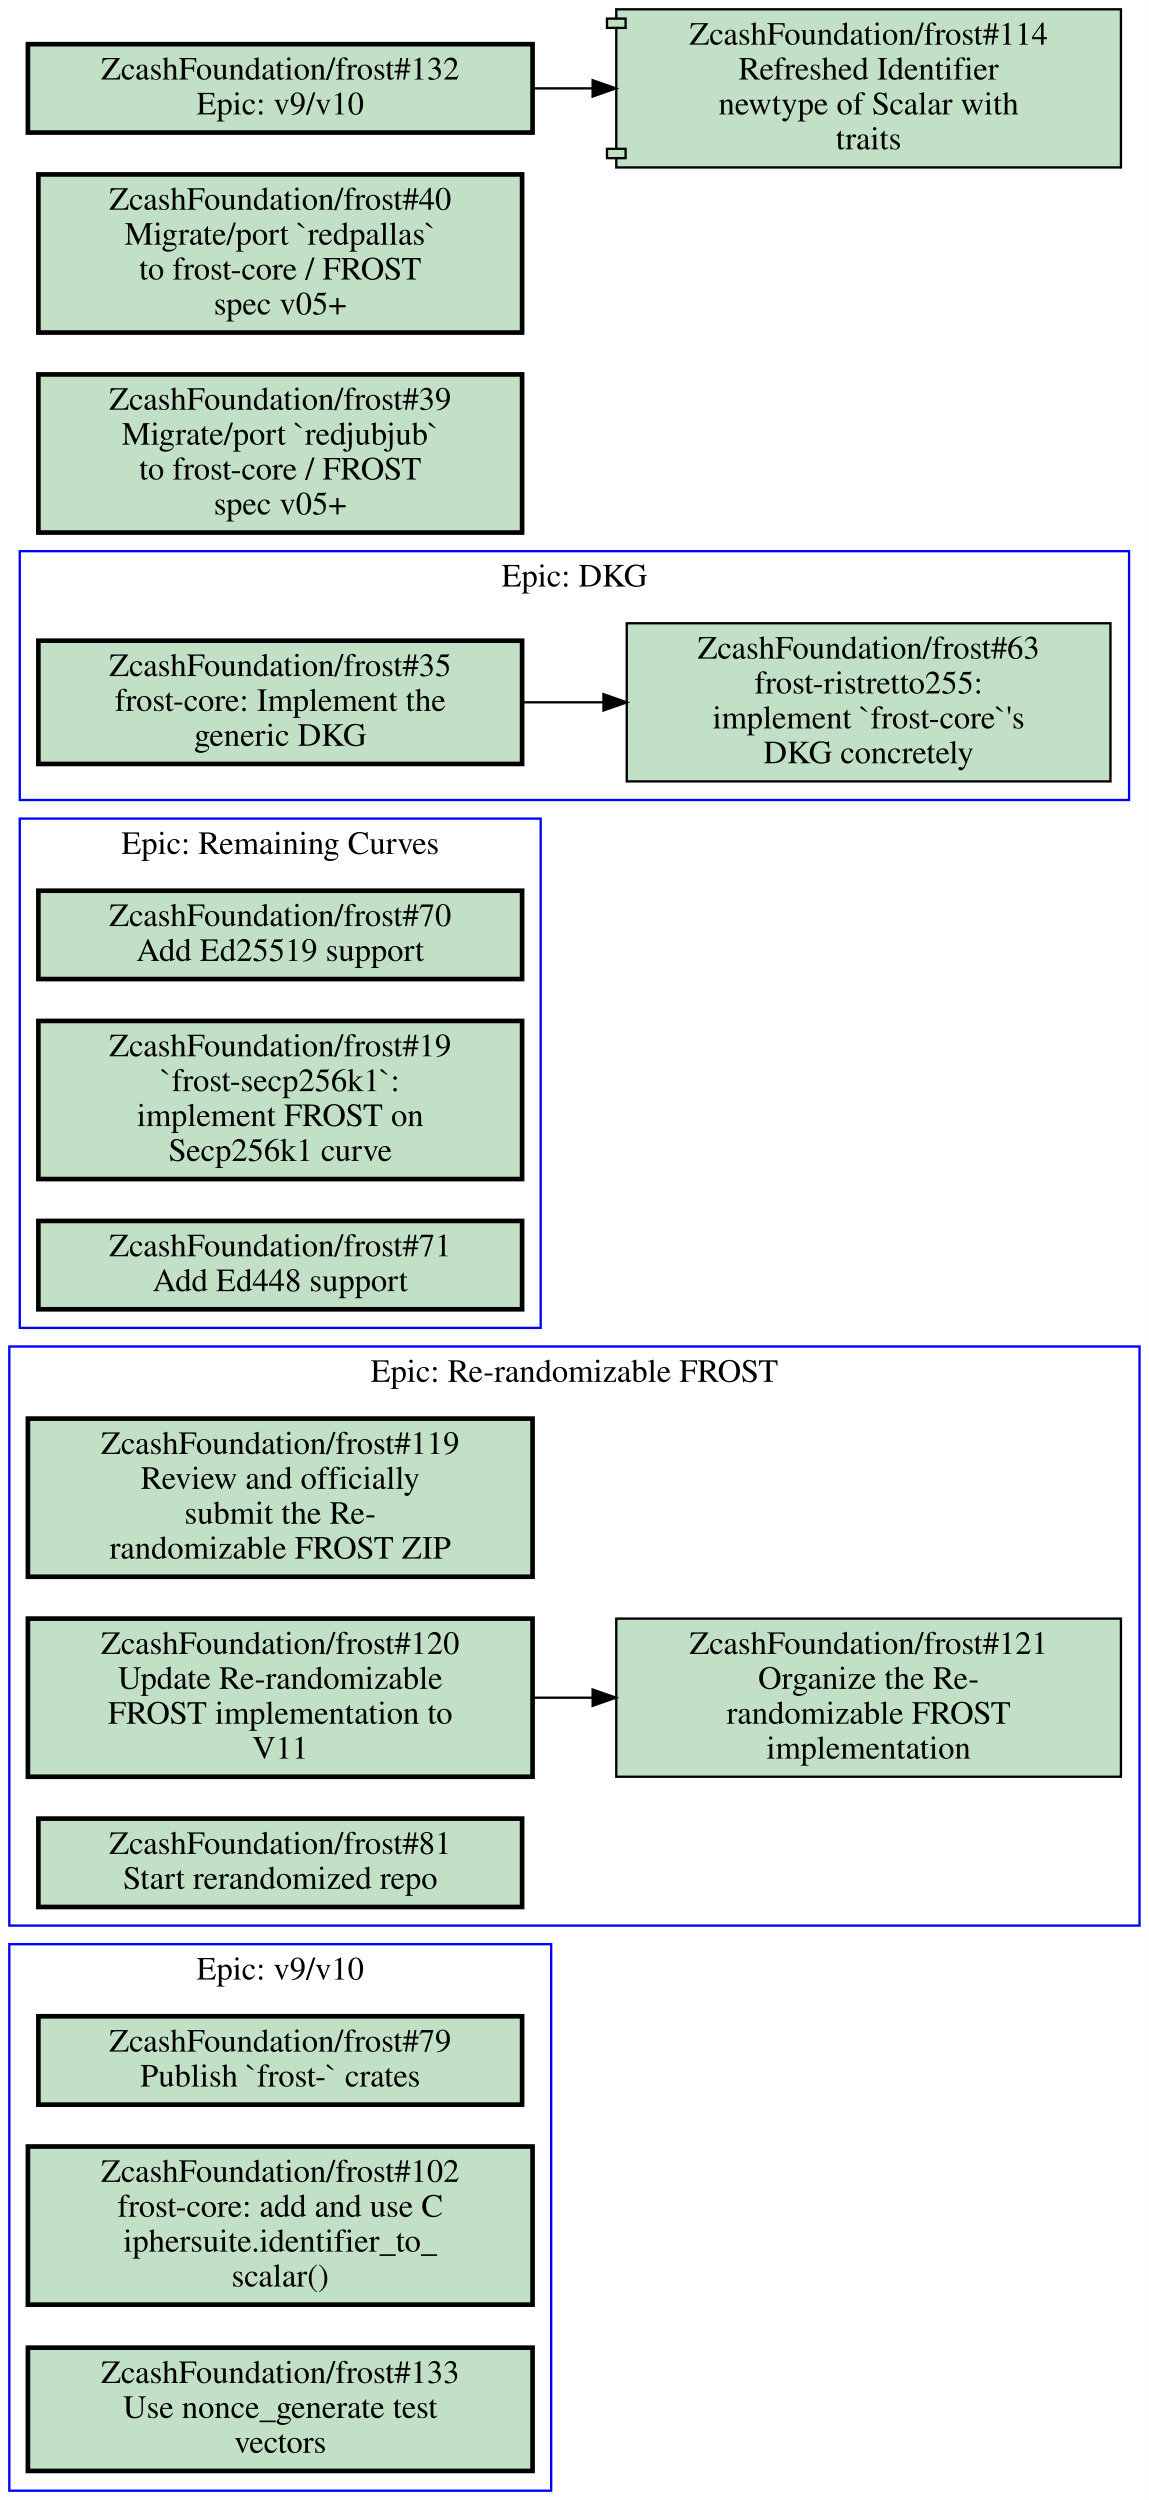
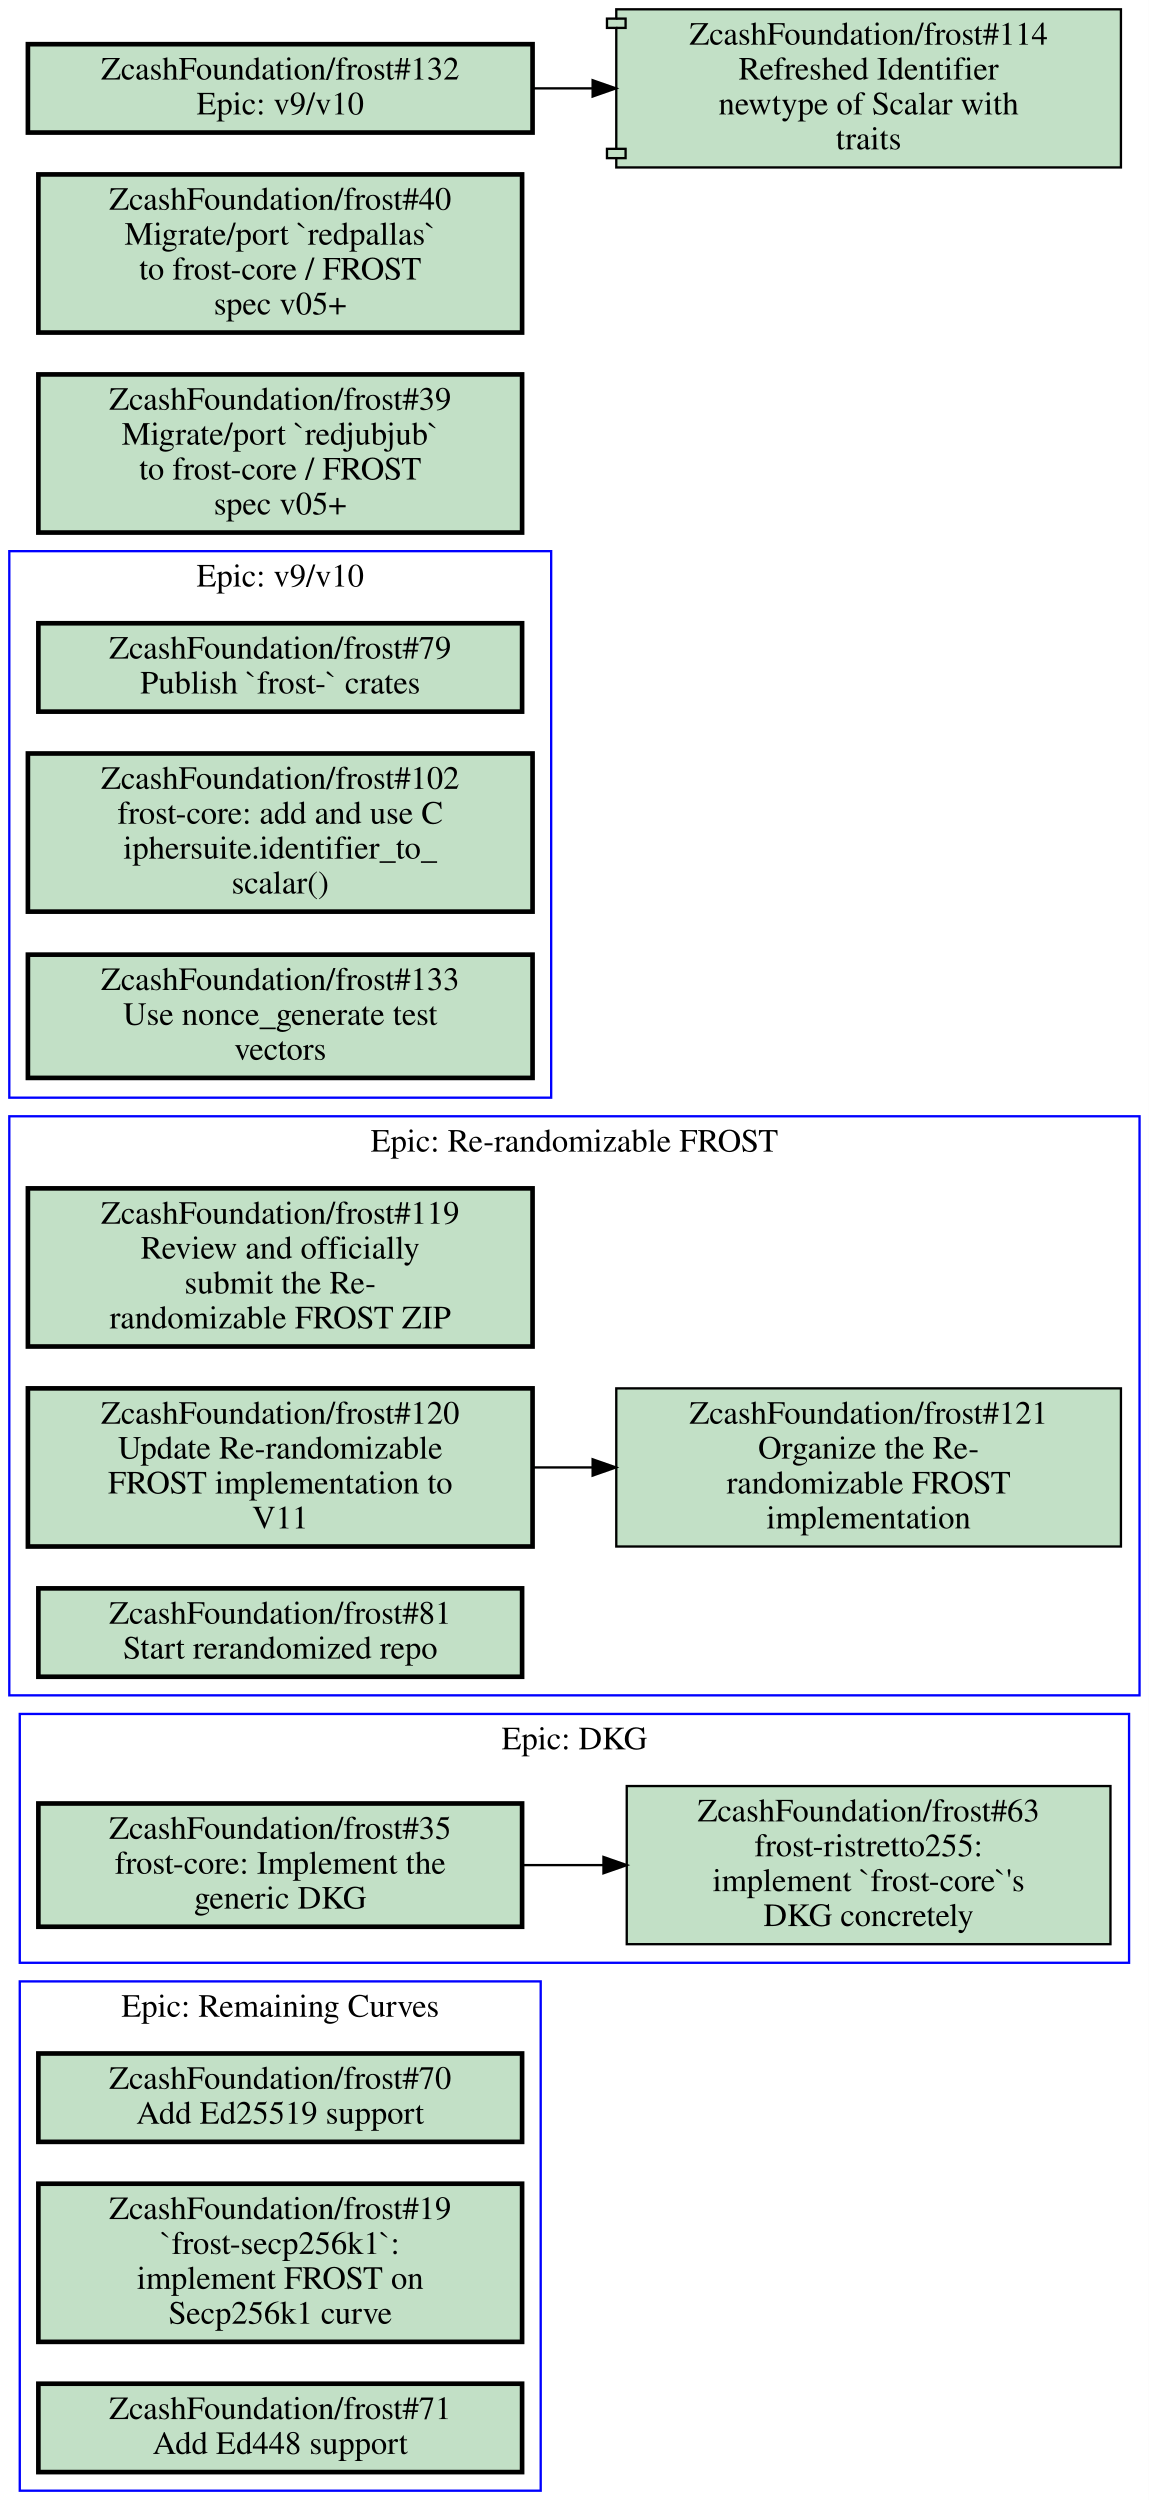
<svg xmlns="http://www.w3.org/2000/svg" xmlns:xlink="http://www.w3.org/1999/xlink" width="494pt" height="1075pt" viewBox="0.00 0.00 494.00 1075.00">
  <g id="graph0" class="graph" transform="scale(1 1) rotate(0) translate(4 1071)">
    <polygon fill="#ffffff" stroke="transparent" points="-4,4 -4,-1071 490,-1071 490,4 -4,4" />
    <g id="clust1" class="cluster">
-       <polygon fill="none" stroke="#0000ff" points="4.5,-500 4.5,-719 228.5,-719 228.5,-500 4.5,-500" />
-       <text text-anchor="middle" x="116.5" y="-703.8" font-family="Times,serif" font-size="14.00" fill="#000000">Epic: Remaining Curves</text>
+       <polygon fill="none" stroke="#0000ff" points="4.5,-227 4.5,-334 481.5,-334 481.5,-227 4.5,-227" />
+       <text text-anchor="middle" x="243" y="-318.8" font-family="Times,serif" font-size="14.00" fill="#000000">Epic: DKG</text>
    </g>
    <g id="clust2" class="cluster">
-       <polygon fill="none" stroke="#0000ff" points="0,0 0,-235 233,-235 233,0 0,0" />
-       <text text-anchor="middle" x="116.5" y="-219.8" font-family="Times,serif" font-size="14.00" fill="#000000">Epic: v9/v10</text>
+       <polygon fill="none" stroke="#0000ff" points="4.5,0 4.5,-219 228.5,-219 228.5,0 4.5,0" />
+       <text text-anchor="middle" x="116.5" y="-203.8" font-family="Times,serif" font-size="14.00" fill="#000000">Epic: Remaining Curves</text>
    </g>
    <g id="clust3" class="cluster">
-       <polygon fill="none" stroke="#0000ff" points="0,-243 0,-492 486,-492 486,-243 0,-243" />
-       <text text-anchor="middle" x="243" y="-476.8" font-family="Times,serif" font-size="14.00" fill="#000000">Epic: Re-randomizable FROST</text>
+       <polygon fill="none" stroke="#0000ff" points="0,-342 0,-591 486,-591 486,-342 0,-342" />
+       <text text-anchor="middle" x="243" y="-575.8" font-family="Times,serif" font-size="14.00" fill="#000000">Epic: Re-randomizable FROST</text>
    </g>
    <g id="clust4" class="cluster">
-       <polygon fill="none" stroke="#0000ff" points="4.5,-727 4.5,-834 481.5,-834 481.5,-727 4.5,-727" />
-       <text text-anchor="middle" x="243" y="-818.8" font-family="Times,serif" font-size="14.00" fill="#000000">Epic: DKG</text>
+       <polygon fill="none" stroke="#0000ff" points="0,-599 0,-834 233,-834 233,-599 0,-599" />
+       <text text-anchor="middle" x="116.5" y="-818.8" font-family="Times,serif" font-size="14.00" fill="#000000">Epic: v9/v10</text>
    </g>
    <g id="node1" class="node open">
      <g id="a_node1">
-         <a xlink:href="https://github.com/ZcashFoundation/frost/issues/70" xlink:title="ZcashFoundation/frost#70&#10;Add Ed25519 support" target="_blank">
-           <polygon fill="#c2e0c6" stroke="#000000" stroke-width="2" points="220.5,-688 12.5,-688 12.5,-650 220.5,-650 220.5,-688" />
-           <text text-anchor="middle" x="116.5" y="-672.8" font-family="Times,serif" font-size="14.00" fill="#000000">ZcashFoundation/frost#70</text>
-           <text text-anchor="middle" x="116.5" y="-657.8" font-family="Times,serif" font-size="14.00" fill="#000000">Add Ed25519 support</text>
+         <a xlink:href="https://github.com/ZcashFoundation/frost/issues/35" xlink:title="ZcashFoundation/frost#35&#10;frost-core: Implement the&#10;generic DKG" target="_blank">
+           <polygon fill="#c2e0c6" stroke="#000000" stroke-width="2" points="220.5,-295.5 12.5,-295.5 12.5,-242.5 220.5,-242.5 220.5,-295.5" />
+           <text text-anchor="middle" x="116.5" y="-280.3" font-family="Times,serif" font-size="14.00" fill="#000000">ZcashFoundation/frost#35</text>
+           <text text-anchor="middle" x="116.5" y="-265.3" font-family="Times,serif" font-size="14.00" fill="#000000">frost-core: Implement the</text>
+           <text text-anchor="middle" x="116.5" y="-250.3" font-family="Times,serif" font-size="14.00" fill="#000000">generic DKG</text>
        </a>
      </g>
    </g>
    <g id="node2" class="node open">
      <g id="a_node2">
-         <a xlink:href="https://github.com/ZcashFoundation/frost/issues/19" xlink:title="ZcashFoundation/frost#19&#10;`frost-secp256k1`:&#10;implement FROST on&#10;Secp256k1 curve" target="_blank">
-           <polygon fill="#c2e0c6" stroke="#000000" stroke-width="2" points="220.5,-632 12.5,-632 12.5,-564 220.5,-564 220.5,-632" />
-           <text text-anchor="middle" x="116.5" y="-616.8" font-family="Times,serif" font-size="14.00" fill="#000000">ZcashFoundation/frost#19</text>
-           <text text-anchor="middle" x="116.5" y="-601.8" font-family="Times,serif" font-size="14.00" fill="#000000">`frost-secp256k1`:</text>
-           <text text-anchor="middle" x="116.5" y="-586.8" font-family="Times,serif" font-size="14.00" fill="#000000">implement FROST on</text>
-           <text text-anchor="middle" x="116.5" y="-571.8" font-family="Times,serif" font-size="14.00" fill="#000000">Secp256k1 curve</text>
+         <a xlink:href="https://github.com/ZcashFoundation/frost/issues/63" xlink:title="ZcashFoundation/frost#63&#10;frost-ristretto255:&#10;implement `frost-core`'s&#10;DKG concretely" target="_blank">
+           <polygon fill="#c2e0c6" stroke="#000000" points="473.5,-303 265.5,-303 265.5,-235 473.5,-235 473.5,-303" />
+           <text text-anchor="middle" x="369.5" y="-287.8" font-family="Times,serif" font-size="14.00" fill="#000000">ZcashFoundation/frost#63</text>
+           <text text-anchor="middle" x="369.5" y="-272.8" font-family="Times,serif" font-size="14.00" fill="#000000">frost-ristretto255:</text>
+           <text text-anchor="middle" x="369.5" y="-257.8" font-family="Times,serif" font-size="14.00" fill="#000000">implement `frost-core`'s</text>
+           <text text-anchor="middle" x="369.5" y="-242.8" font-family="Times,serif" font-size="14.00" fill="#000000">DKG concretely</text>
        </a>
      </g>
    </g>
+     <g id="edge1" class="edge">
+       <path fill="none" stroke="#000000" d="M220.5,-269C231.99,-269 243.74,-269 255.34,-269" />
+       <polygon fill="#000000" stroke="#000000" points="255.49,-272.5 265.49,-269 255.49,-265.5 255.49,-272.5" />
+     </g>
    <g id="node3" class="node open">
      <g id="a_node3">
-         <a xlink:href="https://github.com/ZcashFoundation/frost/issues/71" xlink:title="ZcashFoundation/frost#71&#10;Add Ed448 support" target="_blank">
-           <polygon fill="#c2e0c6" stroke="#000000" stroke-width="2" points="220.5,-546 12.5,-546 12.5,-508 220.5,-508 220.5,-546" />
-           <text text-anchor="middle" x="116.5" y="-530.8" font-family="Times,serif" font-size="14.00" fill="#000000">ZcashFoundation/frost#71</text>
-           <text text-anchor="middle" x="116.5" y="-515.8" font-family="Times,serif" font-size="14.00" fill="#000000">Add Ed448 support</text>
+         <a xlink:href="https://github.com/ZcashFoundation/frost/issues/70" xlink:title="ZcashFoundation/frost#70&#10;Add Ed25519 support" target="_blank">
+           <polygon fill="#c2e0c6" stroke="#000000" stroke-width="2" points="220.5,-188 12.5,-188 12.5,-150 220.5,-150 220.5,-188" />
+           <text text-anchor="middle" x="116.5" y="-172.8" font-family="Times,serif" font-size="14.00" fill="#000000">ZcashFoundation/frost#70</text>
+           <text text-anchor="middle" x="116.5" y="-157.8" font-family="Times,serif" font-size="14.00" fill="#000000">Add Ed25519 support</text>
        </a>
      </g>
    </g>
    <g id="node4" class="node open">
      <g id="a_node4">
-         <a xlink:href="https://github.com/ZcashFoundation/frost/issues/79" xlink:title="ZcashFoundation/frost#79&#10;Publish `frost-` crates" target="_blank">
-           <polygon fill="#c2e0c6" stroke="#000000" stroke-width="2" points="220.5,-204 12.5,-204 12.5,-166 220.5,-166 220.5,-204" />
-           <text text-anchor="middle" x="116.5" y="-188.8" font-family="Times,serif" font-size="14.00" fill="#000000">ZcashFoundation/frost#79</text>
-           <text text-anchor="middle" x="116.5" y="-173.8" font-family="Times,serif" font-size="14.00" fill="#000000">Publish `frost-` crates</text>
+         <a xlink:href="https://github.com/ZcashFoundation/frost/issues/19" xlink:title="ZcashFoundation/frost#19&#10;`frost-secp256k1`:&#10;implement FROST on&#10;Secp256k1 curve" target="_blank">
+           <polygon fill="#c2e0c6" stroke="#000000" stroke-width="2" points="220.5,-132 12.5,-132 12.5,-64 220.5,-64 220.5,-132" />
+           <text text-anchor="middle" x="116.5" y="-116.8" font-family="Times,serif" font-size="14.00" fill="#000000">ZcashFoundation/frost#19</text>
+           <text text-anchor="middle" x="116.5" y="-101.8" font-family="Times,serif" font-size="14.00" fill="#000000">`frost-secp256k1`:</text>
+           <text text-anchor="middle" x="116.5" y="-86.8" font-family="Times,serif" font-size="14.00" fill="#000000">implement FROST on</text>
+           <text text-anchor="middle" x="116.5" y="-71.8" font-family="Times,serif" font-size="14.00" fill="#000000">Secp256k1 curve</text>
        </a>
      </g>
    </g>
    <g id="node5" class="node open">
      <g id="a_node5">
-         <a xlink:href="https://github.com/ZcashFoundation/frost/issues/102" xlink:title="ZcashFoundation/frost#102&#10;frost-core: add and use C&#10;iphersuite.identifier_to_&#10;scalar()" target="_blank">
-           <polygon fill="#c2e0c6" stroke="#000000" stroke-width="2" points="225,-148 8,-148 8,-80 225,-80 225,-148" />
-           <text text-anchor="middle" x="116.5" y="-132.8" font-family="Times,serif" font-size="14.00" fill="#000000">ZcashFoundation/frost#102</text>
-           <text text-anchor="middle" x="116.5" y="-117.8" font-family="Times,serif" font-size="14.00" fill="#000000">frost-core: add and use C</text>
-           <text text-anchor="middle" x="116.5" y="-102.8" font-family="Times,serif" font-size="14.00" fill="#000000">iphersuite.identifier_to_</text>
-           <text text-anchor="middle" x="116.5" y="-87.8" font-family="Times,serif" font-size="14.00" fill="#000000">scalar()</text>
+         <a xlink:href="https://github.com/ZcashFoundation/frost/issues/71" xlink:title="ZcashFoundation/frost#71&#10;Add Ed448 support" target="_blank">
+           <polygon fill="#c2e0c6" stroke="#000000" stroke-width="2" points="220.5,-46 12.5,-46 12.5,-8 220.5,-8 220.5,-46" />
+           <text text-anchor="middle" x="116.5" y="-30.8" font-family="Times,serif" font-size="14.00" fill="#000000">ZcashFoundation/frost#71</text>
+           <text text-anchor="middle" x="116.5" y="-15.8" font-family="Times,serif" font-size="14.00" fill="#000000">Add Ed448 support</text>
        </a>
      </g>
    </g>
    <g id="node6" class="node open">
      <g id="a_node6">
-         <a xlink:href="https://github.com/ZcashFoundation/frost/issues/133" xlink:title="ZcashFoundation/frost#133&#10;Use nonce_generate test&#10;vectors" target="_blank">
-           <polygon fill="#c2e0c6" stroke="#000000" stroke-width="2" points="225,-61.5 8,-61.5 8,-8.5 225,-8.5 225,-61.5" />
-           <text text-anchor="middle" x="116.5" y="-46.3" font-family="Times,serif" font-size="14.00" fill="#000000">ZcashFoundation/frost#133</text>
-           <text text-anchor="middle" x="116.5" y="-31.3" font-family="Times,serif" font-size="14.00" fill="#000000">Use nonce_generate test</text>
-           <text text-anchor="middle" x="116.5" y="-16.3" font-family="Times,serif" font-size="14.00" fill="#000000">vectors</text>
+         <a xlink:href="https://github.com/ZcashFoundation/frost/issues/119" xlink:title="ZcashFoundation/frost#119&#10;Review and officially&#10;submit the Re-&#10;randomizable FROST ZIP" target="_blank">
+           <polygon fill="#c2e0c6" stroke="#000000" stroke-width="2" points="225,-560 8,-560 8,-492 225,-492 225,-560" />
+           <text text-anchor="middle" x="116.5" y="-544.8" font-family="Times,serif" font-size="14.00" fill="#000000">ZcashFoundation/frost#119</text>
+           <text text-anchor="middle" x="116.5" y="-529.8" font-family="Times,serif" font-size="14.00" fill="#000000">Review and officially</text>
+           <text text-anchor="middle" x="116.5" y="-514.8" font-family="Times,serif" font-size="14.00" fill="#000000">submit the Re-</text>
+           <text text-anchor="middle" x="116.5" y="-499.8" font-family="Times,serif" font-size="14.00" fill="#000000">randomizable FROST ZIP</text>
        </a>
      </g>
    </g>
    <g id="node7" class="node open">
      <g id="a_node7">
-         <a xlink:href="https://github.com/ZcashFoundation/frost/issues/119" xlink:title="ZcashFoundation/frost#119&#10;Review and officially&#10;submit the Re-&#10;randomizable FROST ZIP" target="_blank">
-           <polygon fill="#c2e0c6" stroke="#000000" stroke-width="2" points="225,-461 8,-461 8,-393 225,-393 225,-461" />
-           <text text-anchor="middle" x="116.5" y="-445.8" font-family="Times,serif" font-size="14.00" fill="#000000">ZcashFoundation/frost#119</text>
-           <text text-anchor="middle" x="116.5" y="-430.8" font-family="Times,serif" font-size="14.00" fill="#000000">Review and officially</text>
-           <text text-anchor="middle" x="116.5" y="-415.8" font-family="Times,serif" font-size="14.00" fill="#000000">submit the Re-</text>
-           <text text-anchor="middle" x="116.5" y="-400.8" font-family="Times,serif" font-size="14.00" fill="#000000">randomizable FROST ZIP</text>
+         <a xlink:href="https://github.com/ZcashFoundation/frost/issues/120" xlink:title="ZcashFoundation/frost#120&#10;Update Re-randomizable&#10;FROST implementation to&#10;V11" target="_blank">
+           <polygon fill="#c2e0c6" stroke="#000000" stroke-width="2" points="225,-474 8,-474 8,-406 225,-406 225,-474" />
+           <text text-anchor="middle" x="116.5" y="-458.8" font-family="Times,serif" font-size="14.00" fill="#000000">ZcashFoundation/frost#120</text>
+           <text text-anchor="middle" x="116.5" y="-443.8" font-family="Times,serif" font-size="14.00" fill="#000000">Update Re-randomizable</text>
+           <text text-anchor="middle" x="116.5" y="-428.8" font-family="Times,serif" font-size="14.00" fill="#000000">FROST implementation to</text>
+           <text text-anchor="middle" x="116.5" y="-413.8" font-family="Times,serif" font-size="14.00" fill="#000000">V11</text>
        </a>
      </g>
    </g>
    <g id="node8" class="node open">
      <g id="a_node8">
-         <a xlink:href="https://github.com/ZcashFoundation/frost/issues/120" xlink:title="ZcashFoundation/frost#120&#10;Update Re-randomizable&#10;FROST implementation to&#10;V11" target="_blank">
-           <polygon fill="#c2e0c6" stroke="#000000" stroke-width="2" points="225,-375 8,-375 8,-307 225,-307 225,-375" />
-           <text text-anchor="middle" x="116.5" y="-359.8" font-family="Times,serif" font-size="14.00" fill="#000000">ZcashFoundation/frost#120</text>
-           <text text-anchor="middle" x="116.5" y="-344.8" font-family="Times,serif" font-size="14.00" fill="#000000">Update Re-randomizable</text>
-           <text text-anchor="middle" x="116.5" y="-329.8" font-family="Times,serif" font-size="14.00" fill="#000000">FROST implementation to</text>
-           <text text-anchor="middle" x="116.5" y="-314.8" font-family="Times,serif" font-size="14.00" fill="#000000">V11</text>
+         <a xlink:href="https://github.com/ZcashFoundation/frost/issues/121" xlink:title="ZcashFoundation/frost#121&#10;Organize the Re-&#10;randomizable FROST&#10;implementation" target="_blank">
+           <polygon fill="#c2e0c6" stroke="#000000" points="478,-474 261,-474 261,-406 478,-406 478,-474" />
+           <text text-anchor="middle" x="369.5" y="-458.8" font-family="Times,serif" font-size="14.00" fill="#000000">ZcashFoundation/frost#121</text>
+           <text text-anchor="middle" x="369.5" y="-443.8" font-family="Times,serif" font-size="14.00" fill="#000000">Organize the Re-</text>
+           <text text-anchor="middle" x="369.5" y="-428.8" font-family="Times,serif" font-size="14.00" fill="#000000">randomizable FROST</text>
+           <text text-anchor="middle" x="369.5" y="-413.8" font-family="Times,serif" font-size="14.00" fill="#000000">implementation</text>
        </a>
      </g>
    </g>
+     <g id="edge2" class="edge">
+       <path fill="none" stroke="#000000" d="M225.26,-440C233.64,-440 242.13,-440 250.57,-440" />
+       <polygon fill="#000000" stroke="#000000" points="250.83,-443.5 260.83,-440 250.83,-436.5 250.83,-443.5" />
+     </g>
    <g id="node9" class="node open">
      <g id="a_node9">
-         <a xlink:href="https://github.com/ZcashFoundation/frost/issues/121" xlink:title="ZcashFoundation/frost#121&#10;Organize the Re-&#10;randomizable FROST&#10;implementation" target="_blank">
-           <polygon fill="#c2e0c6" stroke="#000000" points="478,-375 261,-375 261,-307 478,-307 478,-375" />
-           <text text-anchor="middle" x="369.5" y="-359.8" font-family="Times,serif" font-size="14.00" fill="#000000">ZcashFoundation/frost#121</text>
-           <text text-anchor="middle" x="369.5" y="-344.8" font-family="Times,serif" font-size="14.00" fill="#000000">Organize the Re-</text>
-           <text text-anchor="middle" x="369.5" y="-329.8" font-family="Times,serif" font-size="14.00" fill="#000000">randomizable FROST</text>
-           <text text-anchor="middle" x="369.5" y="-314.8" font-family="Times,serif" font-size="14.00" fill="#000000">implementation</text>
+         <a xlink:href="https://github.com/ZcashFoundation/frost/issues/81" xlink:title="ZcashFoundation/frost#81&#10;Start rerandomized repo" target="_blank">
+           <polygon fill="#c2e0c6" stroke="#000000" stroke-width="2" points="220.5,-388 12.5,-388 12.5,-350 220.5,-350 220.5,-388" />
+           <text text-anchor="middle" x="116.5" y="-372.8" font-family="Times,serif" font-size="14.00" fill="#000000">ZcashFoundation/frost#81</text>
+           <text text-anchor="middle" x="116.5" y="-357.8" font-family="Times,serif" font-size="14.00" fill="#000000">Start rerandomized repo</text>
        </a>
      </g>
    </g>
-     <g id="edge1" class="edge">
-       <path fill="none" stroke="#000000" d="M225.26,-341C233.64,-341 242.13,-341 250.57,-341" />
-       <polygon fill="#000000" stroke="#000000" points="250.83,-344.5 260.83,-341 250.83,-337.5 250.83,-344.5" />
-     </g>
    <g id="node10" class="node open">
      <g id="a_node10">
-         <a xlink:href="https://github.com/ZcashFoundation/frost/issues/81" xlink:title="ZcashFoundation/frost#81&#10;Start rerandomized repo" target="_blank">
-           <polygon fill="#c2e0c6" stroke="#000000" stroke-width="2" points="220.5,-289 12.5,-289 12.5,-251 220.5,-251 220.5,-289" />
-           <text text-anchor="middle" x="116.5" y="-273.8" font-family="Times,serif" font-size="14.00" fill="#000000">ZcashFoundation/frost#81</text>
-           <text text-anchor="middle" x="116.5" y="-258.8" font-family="Times,serif" font-size="14.00" fill="#000000">Start rerandomized repo</text>
+         <a xlink:href="https://github.com/ZcashFoundation/frost/issues/79" xlink:title="ZcashFoundation/frost#79&#10;Publish `frost-` crates" target="_blank">
+           <polygon fill="#c2e0c6" stroke="#000000" stroke-width="2" points="220.5,-803 12.5,-803 12.5,-765 220.5,-765 220.5,-803" />
+           <text text-anchor="middle" x="116.5" y="-787.8" font-family="Times,serif" font-size="14.00" fill="#000000">ZcashFoundation/frost#79</text>
+           <text text-anchor="middle" x="116.5" y="-772.8" font-family="Times,serif" font-size="14.00" fill="#000000">Publish `frost-` crates</text>
        </a>
      </g>
    </g>
    <g id="node11" class="node open">
      <g id="a_node11">
-         <a xlink:href="https://github.com/ZcashFoundation/frost/issues/35" xlink:title="ZcashFoundation/frost#35&#10;frost-core: Implement the&#10;generic DKG" target="_blank">
-           <polygon fill="#c2e0c6" stroke="#000000" stroke-width="2" points="220.5,-795.5 12.5,-795.5 12.5,-742.5 220.5,-742.5 220.5,-795.5" />
-           <text text-anchor="middle" x="116.5" y="-780.3" font-family="Times,serif" font-size="14.00" fill="#000000">ZcashFoundation/frost#35</text>
-           <text text-anchor="middle" x="116.5" y="-765.3" font-family="Times,serif" font-size="14.00" fill="#000000">frost-core: Implement the</text>
-           <text text-anchor="middle" x="116.5" y="-750.3" font-family="Times,serif" font-size="14.00" fill="#000000">generic DKG</text>
+         <a xlink:href="https://github.com/ZcashFoundation/frost/issues/102" xlink:title="ZcashFoundation/frost#102&#10;frost-core: add and use C&#10;iphersuite.identifier_to_&#10;scalar()" target="_blank">
+           <polygon fill="#c2e0c6" stroke="#000000" stroke-width="2" points="225,-747 8,-747 8,-679 225,-679 225,-747" />
+           <text text-anchor="middle" x="116.5" y="-731.8" font-family="Times,serif" font-size="14.00" fill="#000000">ZcashFoundation/frost#102</text>
+           <text text-anchor="middle" x="116.5" y="-716.8" font-family="Times,serif" font-size="14.00" fill="#000000">frost-core: add and use C</text>
+           <text text-anchor="middle" x="116.5" y="-701.8" font-family="Times,serif" font-size="14.00" fill="#000000">iphersuite.identifier_to_</text>
+           <text text-anchor="middle" x="116.5" y="-686.8" font-family="Times,serif" font-size="14.00" fill="#000000">scalar()</text>
        </a>
      </g>
    </g>
    <g id="node12" class="node open">
      <g id="a_node12">
-         <a xlink:href="https://github.com/ZcashFoundation/frost/issues/63" xlink:title="ZcashFoundation/frost#63&#10;frost-ristretto255:&#10;implement `frost-core`'s&#10;DKG concretely" target="_blank">
-           <polygon fill="#c2e0c6" stroke="#000000" points="473.5,-803 265.5,-803 265.5,-735 473.5,-735 473.5,-803" />
-           <text text-anchor="middle" x="369.5" y="-787.8" font-family="Times,serif" font-size="14.00" fill="#000000">ZcashFoundation/frost#63</text>
-           <text text-anchor="middle" x="369.5" y="-772.8" font-family="Times,serif" font-size="14.00" fill="#000000">frost-ristretto255:</text>
-           <text text-anchor="middle" x="369.5" y="-757.8" font-family="Times,serif" font-size="14.00" fill="#000000">implement `frost-core`'s</text>
-           <text text-anchor="middle" x="369.5" y="-742.8" font-family="Times,serif" font-size="14.00" fill="#000000">DKG concretely</text>
+         <a xlink:href="https://github.com/ZcashFoundation/frost/issues/133" xlink:title="ZcashFoundation/frost#133&#10;Use nonce_generate test&#10;vectors" target="_blank">
+           <polygon fill="#c2e0c6" stroke="#000000" stroke-width="2" points="225,-660.5 8,-660.5 8,-607.5 225,-607.5 225,-660.5" />
+           <text text-anchor="middle" x="116.5" y="-645.3" font-family="Times,serif" font-size="14.00" fill="#000000">ZcashFoundation/frost#133</text>
+           <text text-anchor="middle" x="116.5" y="-630.3" font-family="Times,serif" font-size="14.00" fill="#000000">Use nonce_generate test</text>
+           <text text-anchor="middle" x="116.5" y="-615.3" font-family="Times,serif" font-size="14.00" fill="#000000">vectors</text>
        </a>
      </g>
-     </g>
-     <g id="edge2" class="edge">
-       <path fill="none" stroke="#000000" d="M220.5,-769C231.99,-769 243.74,-769 255.34,-769" />
-       <polygon fill="#000000" stroke="#000000" points="255.49,-772.5 265.49,-769 255.49,-765.5 255.49,-772.5" />
    </g>
    <g id="node13" class="node open">
      <g id="a_node13">
        <a xlink:href="https://github.com/ZcashFoundation/frost/issues/39" xlink:title="ZcashFoundation/frost#39&#10;Migrate/port `redjubjub`&#10;to frost-core / FROST&#10;spec v05+" target="_blank">
          <polygon fill="#c2e0c6" stroke="#000000" stroke-width="2" points="220.5,-910 12.5,-910 12.5,-842 220.5,-842 220.5,-910" />
          <text text-anchor="middle" x="116.5" y="-894.8" font-family="Times,serif" font-size="14.00" fill="#000000">ZcashFoundation/frost#39</text>
          <text text-anchor="middle" x="116.5" y="-879.8" font-family="Times,serif" font-size="14.00" fill="#000000">Migrate/port `redjubjub`</text>
          <text text-anchor="middle" x="116.5" y="-864.8" font-family="Times,serif" font-size="14.00" fill="#000000">to frost-core / FROST</text>
          <text text-anchor="middle" x="116.5" y="-849.8" font-family="Times,serif" font-size="14.00" fill="#000000">spec v05+</text>
        </a>
      </g>
    </g>
    <g id="node14" class="node open">
      <g id="a_node14">
        <a xlink:href="https://github.com/ZcashFoundation/frost/issues/40" xlink:title="ZcashFoundation/frost#40&#10;Migrate/port `redpallas`&#10;to frost-core / FROST&#10;spec v05+" target="_blank">
          <polygon fill="#c2e0c6" stroke="#000000" stroke-width="2" points="220.5,-996 12.5,-996 12.5,-928 220.5,-928 220.5,-996" />
          <text text-anchor="middle" x="116.5" y="-980.8" font-family="Times,serif" font-size="14.00" fill="#000000">ZcashFoundation/frost#40</text>
          <text text-anchor="middle" x="116.5" y="-965.8" font-family="Times,serif" font-size="14.00" fill="#000000">Migrate/port `redpallas`</text>
          <text text-anchor="middle" x="116.5" y="-950.8" font-family="Times,serif" font-size="14.00" fill="#000000">to frost-core / FROST</text>
          <text text-anchor="middle" x="116.5" y="-935.8" font-family="Times,serif" font-size="14.00" fill="#000000">spec v05+</text>
        </a>
      </g>
    </g>
    <g id="node15" class="node open">
      <g id="a_node15">
        <a xlink:href="https://github.com/ZcashFoundation/frost/issues/132" xlink:title="ZcashFoundation/frost#132&#10;Epic: v9/v10" target="_blank">
          <polygon fill="#c2e0c6" stroke="#000000" stroke-width="2" points="225,-1052 8,-1052 8,-1014 225,-1014 225,-1052" />
          <text text-anchor="middle" x="116.5" y="-1036.8" font-family="Times,serif" font-size="14.00" fill="#000000">ZcashFoundation/frost#132</text>
          <text text-anchor="middle" x="116.5" y="-1021.8" font-family="Times,serif" font-size="14.00" fill="#000000">Epic: v9/v10</text>
        </a>
      </g>
    </g>
    <g id="node16" class="node open">
      <g id="a_node16">
        <a xlink:href="https://github.com/ZcashFoundation/frost/pull/114" xlink:title="ZcashFoundation/frost#114&#10;Refreshed Identifier&#10;newtype of Scalar with&#10;traits" target="_blank">
          <polygon fill="#c2e0c6" stroke="#000000" points="478,-1067 261,-1067 261,-1063 257,-1063 257,-1059 261,-1059 261,-1007 257,-1007 257,-1003 261,-1003 261,-999 478,-999 478,-1067" />
          <polyline fill="none" stroke="#000000" points="261,-1063 265,-1063 265,-1059 261,-1059 " />
          <polyline fill="none" stroke="#000000" points="261,-1007 265,-1007 265,-1003 261,-1003 " />
          <text text-anchor="middle" x="369.5" y="-1051.8" font-family="Times,serif" font-size="14.00" fill="#000000">ZcashFoundation/frost#114</text>
          <text text-anchor="middle" x="369.5" y="-1036.8" font-family="Times,serif" font-size="14.00" fill="#000000">Refreshed Identifier</text>
          <text text-anchor="middle" x="369.5" y="-1021.8" font-family="Times,serif" font-size="14.00" fill="#000000">newtype of Scalar with</text>
          <text text-anchor="middle" x="369.5" y="-1006.8" font-family="Times,serif" font-size="14.00" fill="#000000">traits</text>
        </a>
      </g>
    </g>
    <g id="edge3" class="edge">
      <path fill="none" stroke="#000000" d="M225.26,-1033C233.64,-1033 242.13,-1033 250.57,-1033" />
      <polygon fill="#000000" stroke="#000000" points="250.83,-1036.5 260.83,-1033 250.83,-1029.5 250.83,-1036.5" />
    </g>
  </g>
</svg>
